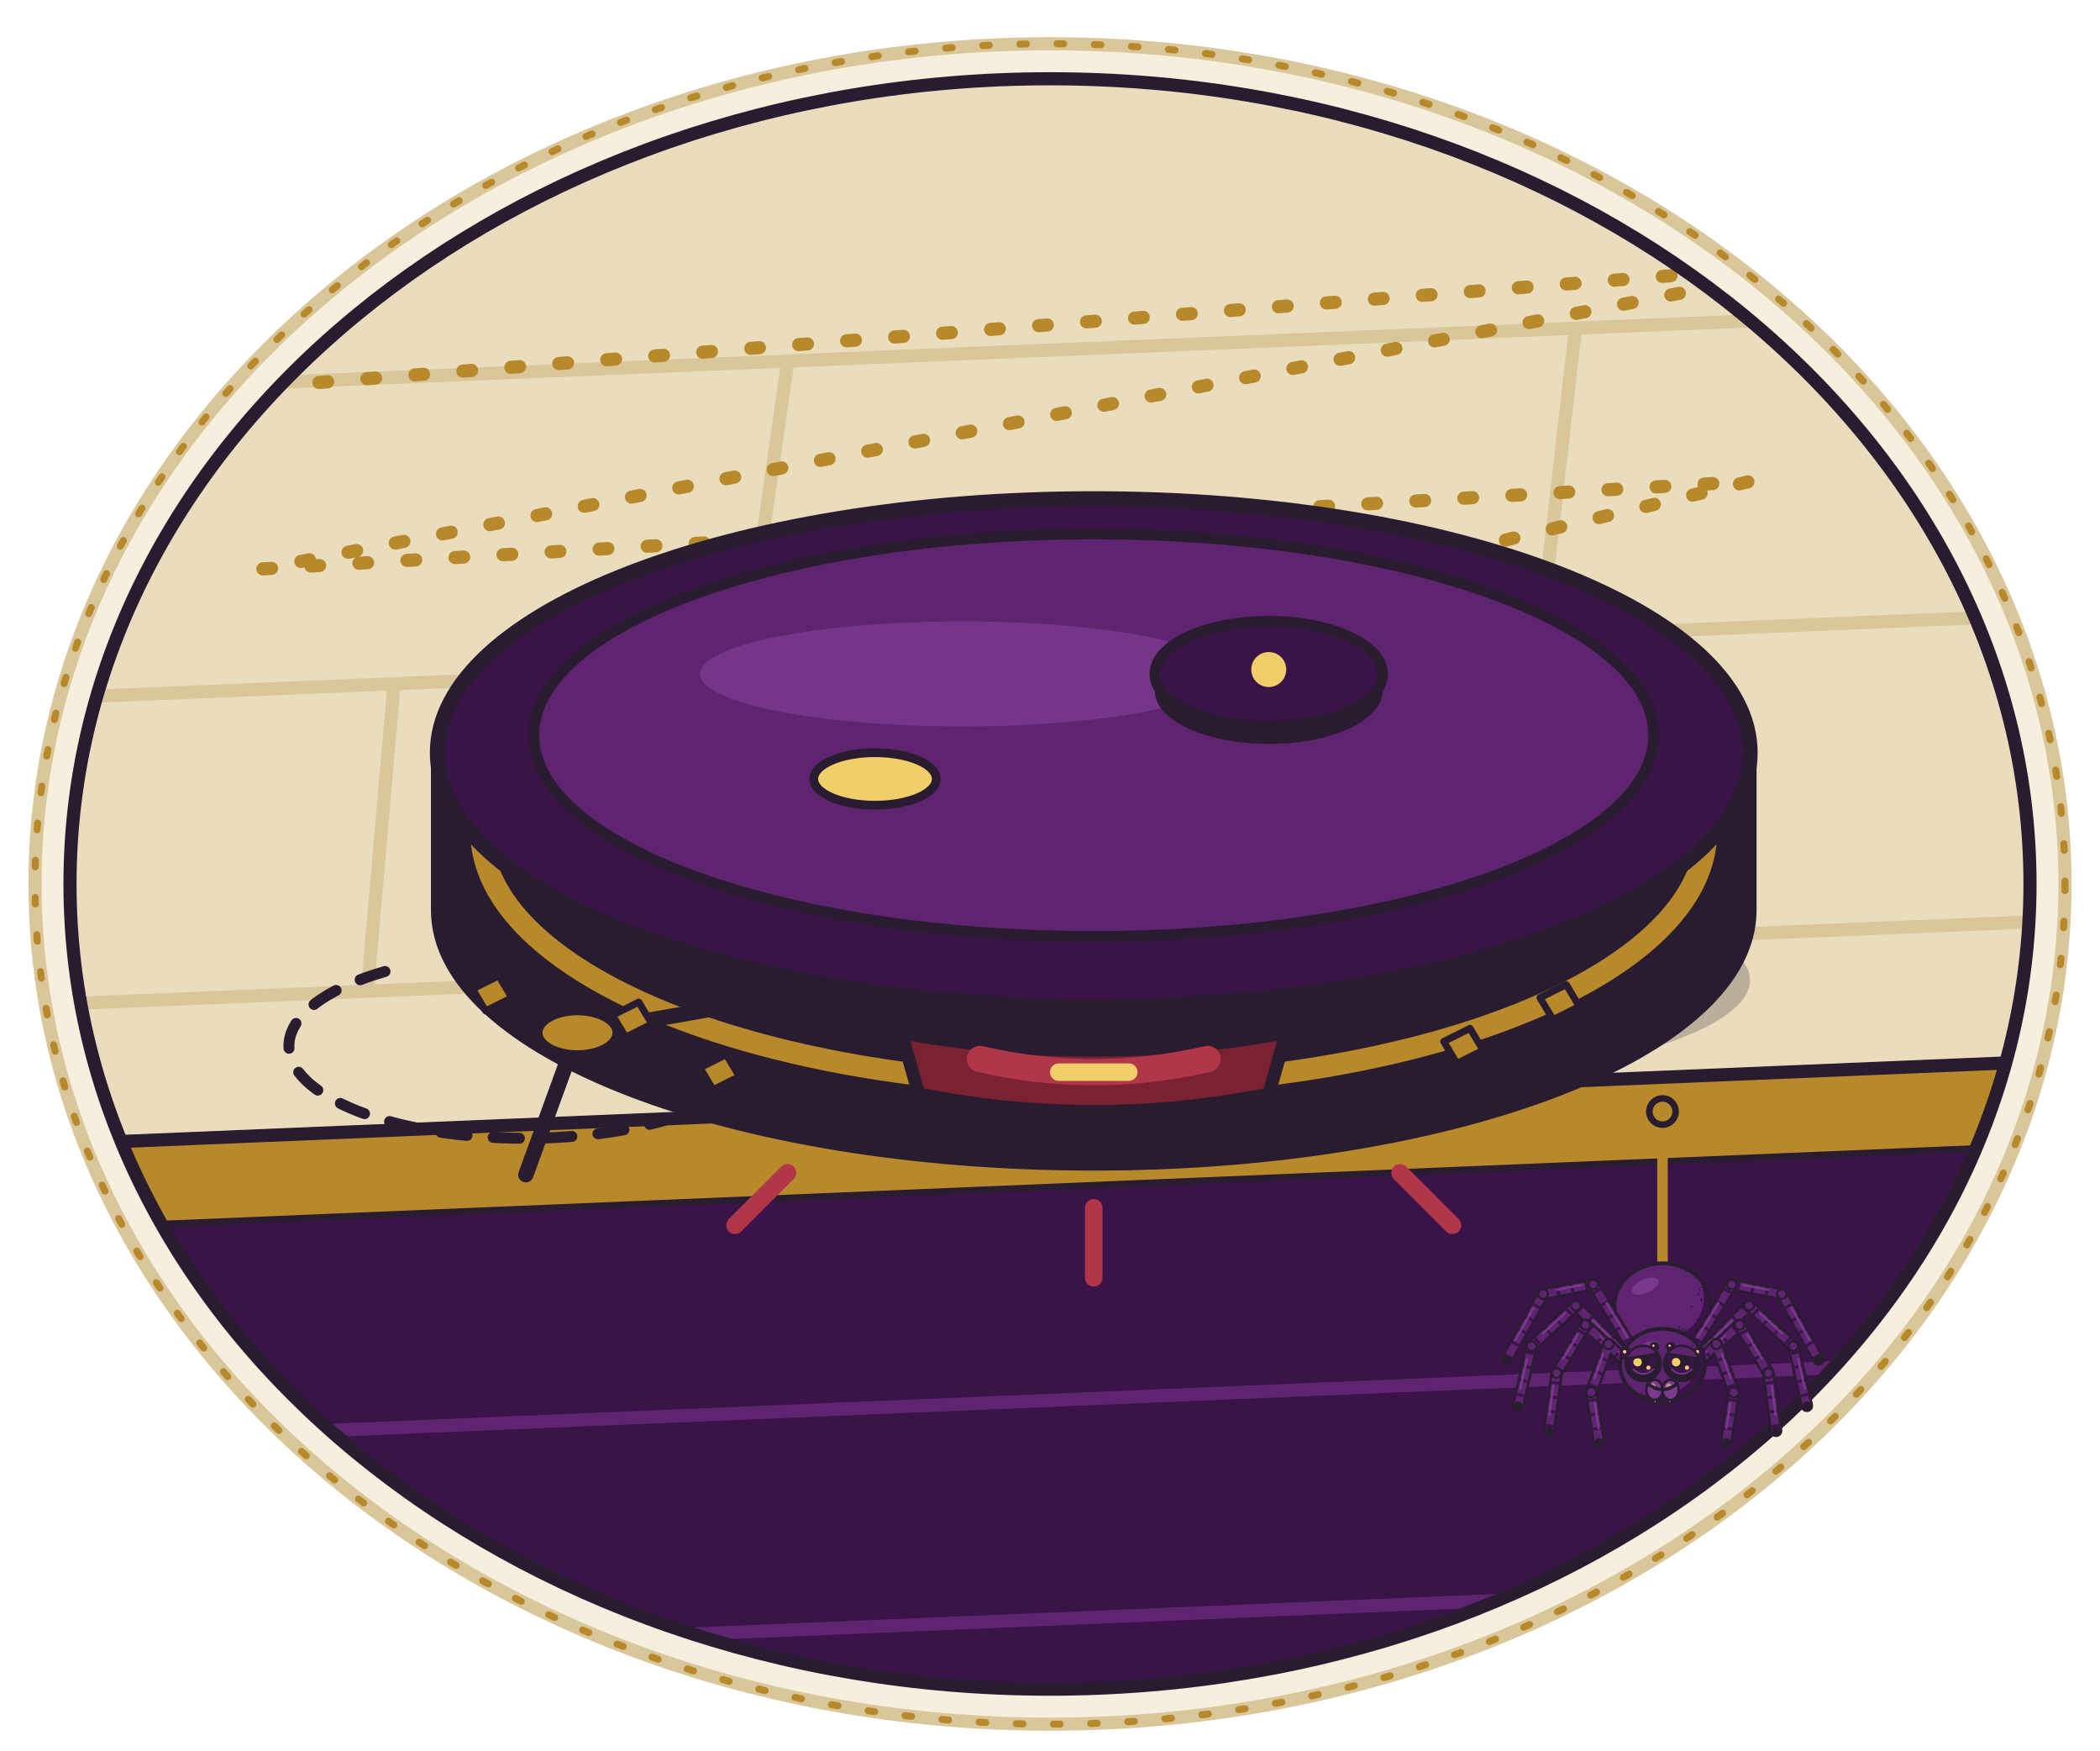
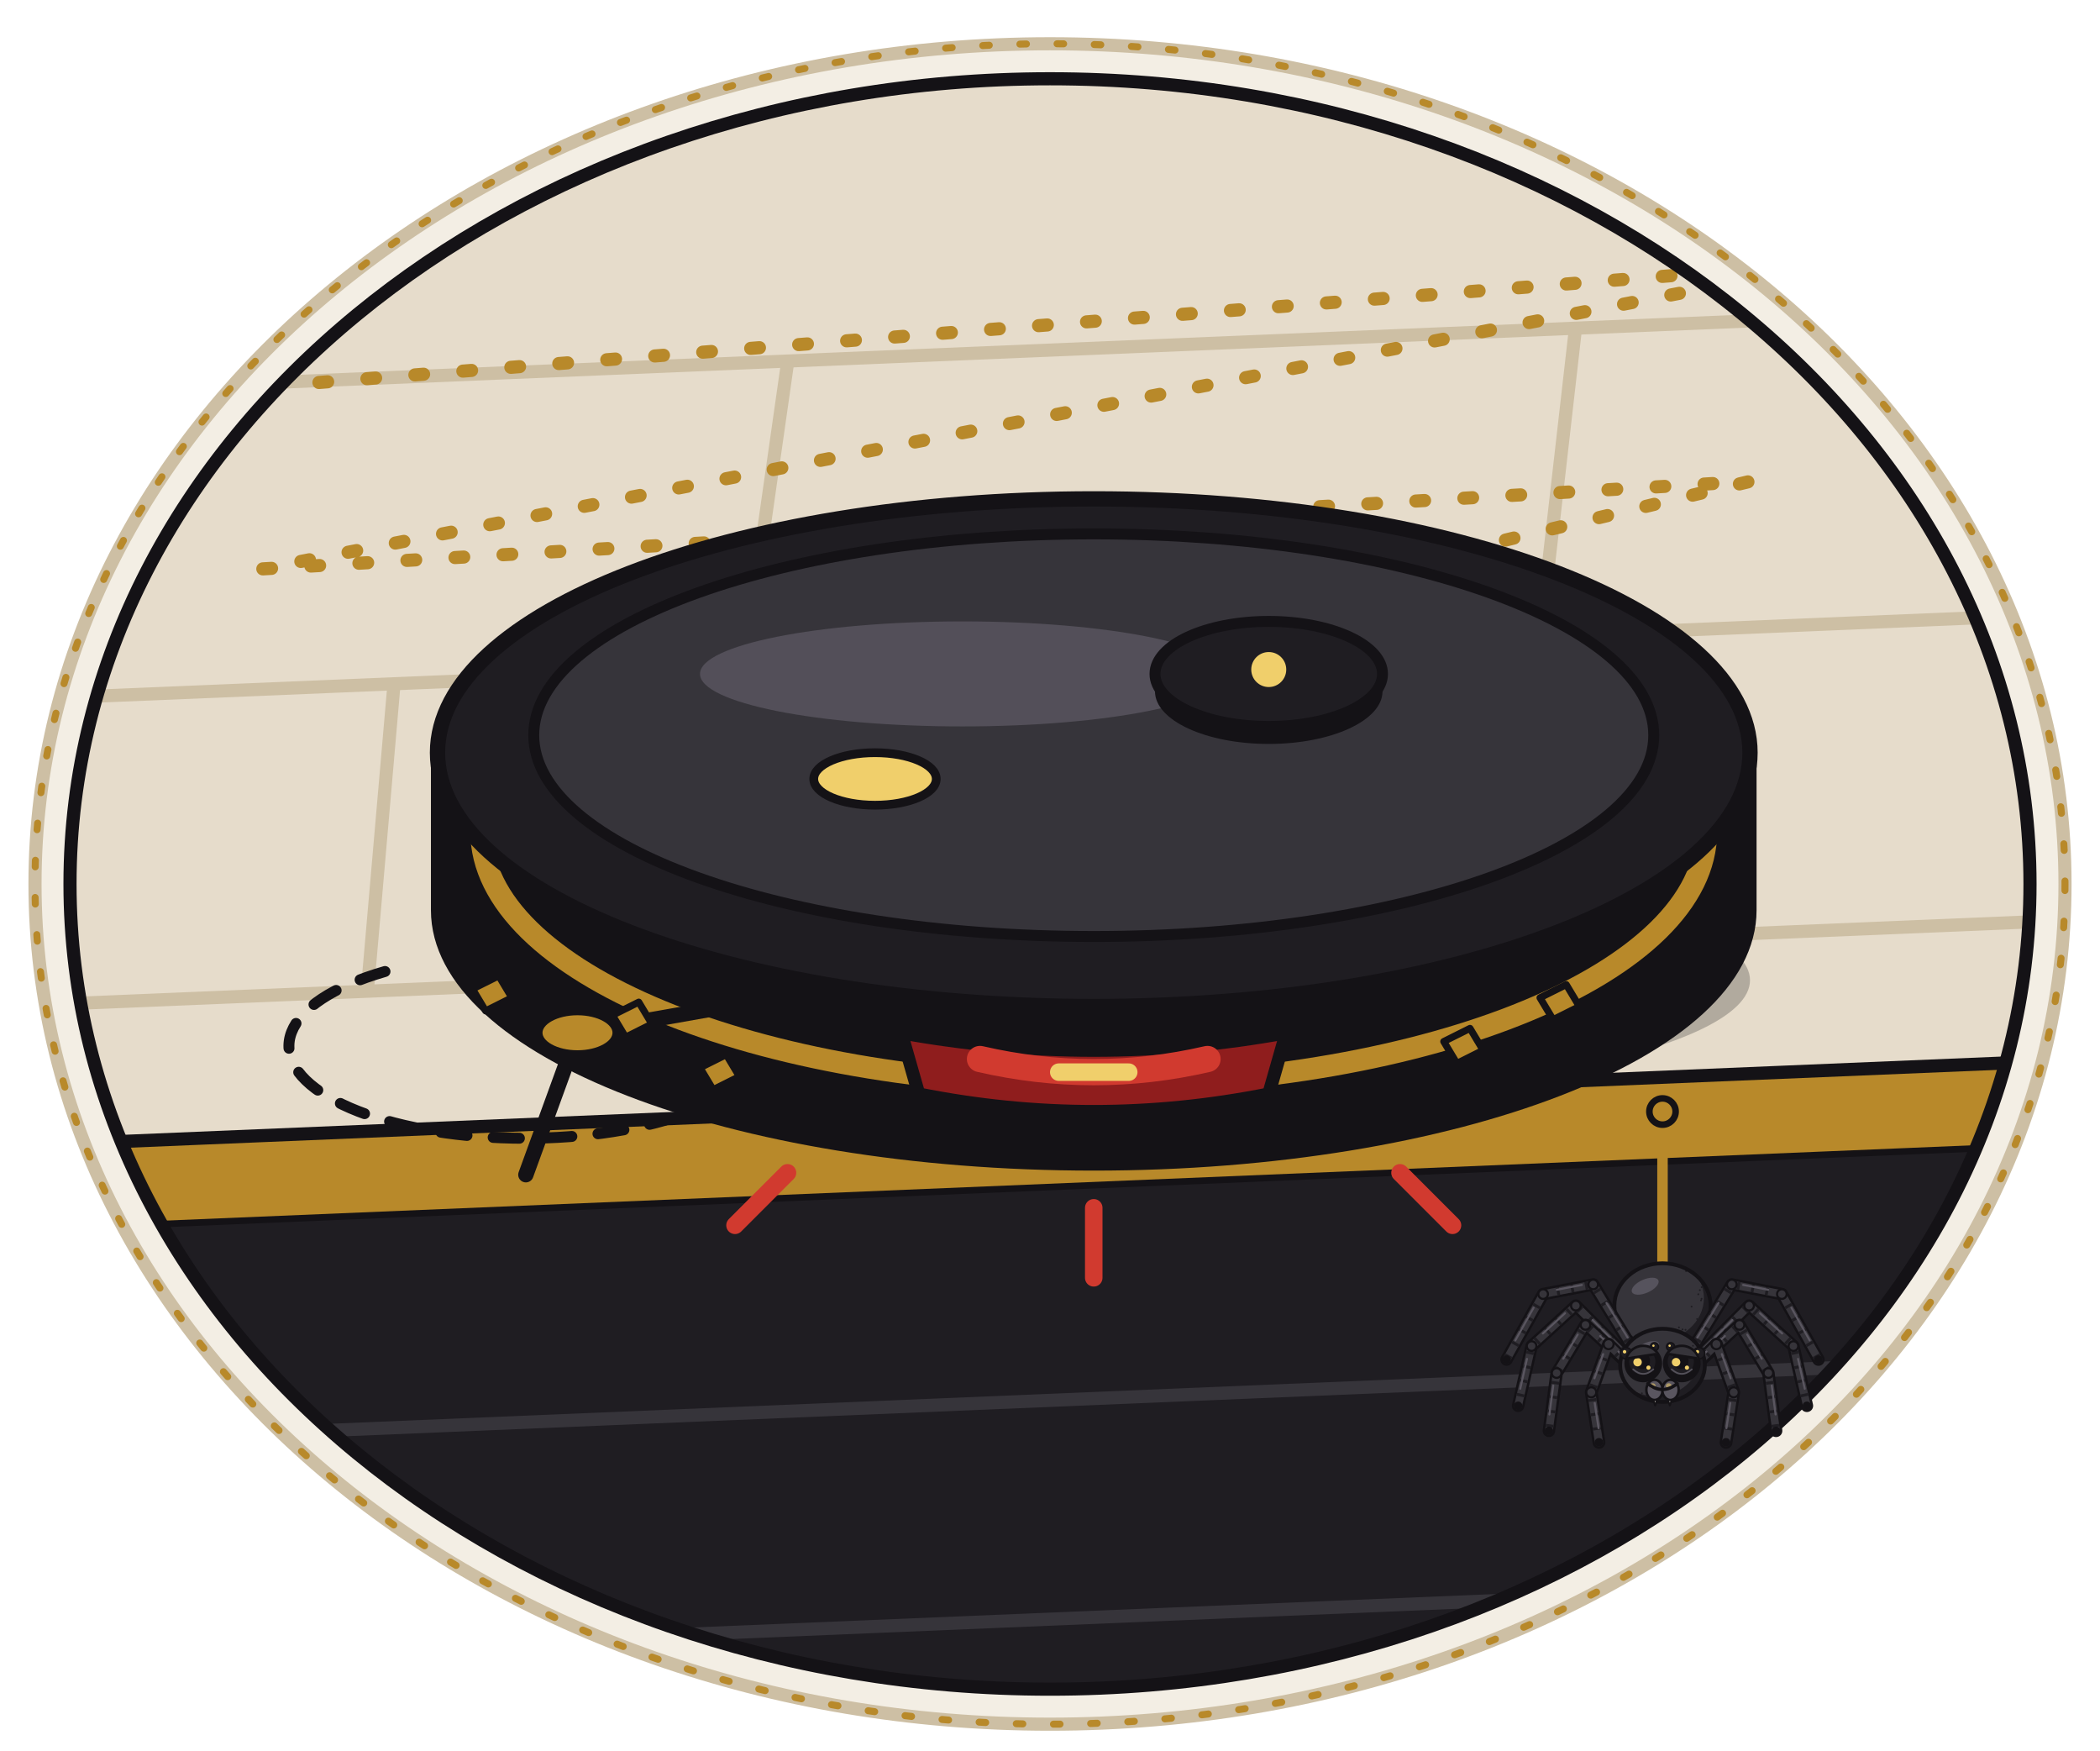
<svg xmlns="http://www.w3.org/2000/svg" viewBox="0 0 480 400" role="img" aria-labelledby="creature-vacuum-title">
  <clipPath id="cr-vac-ov0">
    <ellipse cx="240" cy="202" rx="224" ry="184" fill="#000" />
  </clipPath>
-   <ellipse cx="240" cy="202" rx="232" ry="192" fill="#f6efdd" stroke="#d9c69a" stroke-width="3" />
-   <ellipse cx="240" cy="202" rx="224" ry="184" fill="#eaddbe" stroke="#d9c69a" stroke-width="2.5" />
+   <ellipse cx="240" cy="202" rx="232" ry="192" fill="#f3eee4" stroke="#cdbfa4" stroke-width="3" />
+   <ellipse cx="240" cy="202" rx="224" ry="184" fill="#e6dccb" stroke="#cdbfa4" stroke-width="2.5" />
  <g clip-path="url(#cr-vac-ov0)">
-     <path d="M0 0 H480 V262 H0 Z" fill="#eaddbe" />
-     <path d="M0 90 L480 70" stroke="#d9c69a" stroke-width="3" stroke-linecap="round" />
-     <path d="M0 160 L480 140" stroke="#d9c69a" stroke-width="3" stroke-linecap="round" />
-     <path d="M0 230 L480 210" stroke="#d9c69a" stroke-width="3" stroke-linecap="round" />
-     <path d="M180 83 L170 153" stroke="#d9c69a" stroke-width="3" stroke-linecap="round" />
-     <path d="M360 76 L352 146" stroke="#d9c69a" stroke-width="3" stroke-linecap="round" />
-     <path d="M90 157 L84 226" stroke="#d9c69a" stroke-width="3" stroke-linecap="round" />
-     <path d="M290 148 L282 218" stroke="#d9c69a" stroke-width="3" stroke-linecap="round" />
+     <path d="M0 0 H480 V262 H0 Z" fill="#e6dccb" />
+     <path d="M0 90 L480 70" stroke="#cdbfa4" stroke-width="3" stroke-linecap="round" />
+     <path d="M0 160 L480 140" stroke="#cdbfa4" stroke-width="3" stroke-linecap="round" />
+     <path d="M0 230 L480 210" stroke="#cdbfa4" stroke-width="3" stroke-linecap="round" />
+     <path d="M180 83 L170 153" stroke="#cdbfa4" stroke-width="3" stroke-linecap="round" />
+     <path d="M360 76 L352 146" stroke="#cdbfa4" stroke-width="3" stroke-linecap="round" />
+     <path d="M90 157 L84 226" stroke="#cdbfa4" stroke-width="3" stroke-linecap="round" />
+     <path d="M290 148 L282 218" stroke="#cdbfa4" stroke-width="3" stroke-linecap="round" />
    <path d="M40 90 L420 60 L60 130 L400 110 L150 170" fill="none" stroke="#b8892a" stroke-width="3" stroke-linecap="round" stroke-linejoin="round" stroke-dasharray="2 9" />
-     <path d="M0 262 L480 242 L480 262 L0 282 Z" fill="#b8892a" stroke="#2a1c30" stroke-width="3" stroke-linecap="round" stroke-linejoin="round" />
-     <path d="M0 282 L480 262 L480 400 L0 400 Z" fill="#3a1348" />
-     <path d="M0 330 L480 310" stroke="#5f2470" stroke-width="3" stroke-linecap="round" />
-     <path d="M0 380 L480 360" stroke="#5f2470" stroke-width="3" stroke-linecap="round" />
+     <path d="M0 262 L480 242 L480 262 L0 282 Z" fill="#b8892a" stroke="#141216" stroke-width="3" stroke-linecap="round" stroke-linejoin="round" />
+     <path d="M0 282 L480 262 L480 400 L0 400 Z" fill="#1f1d22" />
+     <path d="M0 330 L480 310" stroke="#36343a" stroke-width="3" stroke-linecap="round" />
+     <path d="M0 380 L480 360" stroke="#36343a" stroke-width="3" stroke-linecap="round" />
  </g>
-   <ellipse cx="256" cy="224" rx="144" ry="29" fill="#2a1c30" opacity="0.25" />
-   <path d="M100 172 V208 A150 58 0 0 0 400 208 V172 Z" fill="#2a1c30" stroke="#2a1c30" stroke-width="3" stroke-linecap="round" stroke-linejoin="round" />
+   <ellipse cx="256" cy="224" rx="144" ry="29" fill="#141216" opacity="0.25" />
+   <path d="M100 172 V208 A150 58 0 0 0 400 208 V172 Z" fill="#141216" stroke="#141216" stroke-width="3" stroke-linecap="round" stroke-linejoin="round" />
  <path d="M110 190 A140 58 0 0 0 390 190" fill="none" stroke="#b8892a" stroke-width="5" stroke-linecap="round" stroke-linejoin="round" />
-   <ellipse cx="250" cy="172" rx="150" ry="58" fill="#3a1348" stroke="#2a1c30" stroke-width="3.5" />
-   <ellipse cx="250" cy="168" rx="128" ry="46" fill="#5f2470" stroke="#2a1c30" stroke-width="2.5" />
-   <ellipse cx="220" cy="154" rx="60" ry="12" fill="#7b3a8e" opacity="0.8" />
-   <ellipse cx="290" cy="158" rx="26" ry="12" fill="#2a1c30" />
-   <ellipse cx="290" cy="154" rx="26" ry="12" fill="#3a1348" stroke="#2a1c30" stroke-width="2.5" />
+   <ellipse cx="250" cy="172" rx="150" ry="58" fill="#1f1d22" stroke="#141216" stroke-width="3.5" />
+   <ellipse cx="250" cy="168" rx="128" ry="46" fill="#36343a" stroke="#141216" stroke-width="2.5" />
+   <ellipse cx="220" cy="154" rx="60" ry="12" fill="#5a5660" opacity="0.8" />
+   <ellipse cx="290" cy="158" rx="26" ry="12" fill="#141216" />
+   <ellipse cx="290" cy="154" rx="26" ry="12" fill="#1f1d22" stroke="#141216" stroke-width="2.5" />
  <circle cx="290" cy="153" r="4" fill="#f0cf6b" />
-   <ellipse cx="200" cy="178" rx="14" ry="6" fill="#f0cf6b" stroke="#2a1c30" stroke-width="2" />
-   <path d="M206 236 Q250 244 294 236 L290 250 Q250 258 210 250 Z" fill="#7a2231" stroke="#2a1c30" stroke-width="3" stroke-linecap="round" stroke-linejoin="round" />
-   <path d="M224 242 Q250 248 276 242" fill="none" stroke="#b2364a" stroke-width="6" stroke-linecap="round" stroke-linejoin="round" />
+   <ellipse cx="200" cy="178" rx="14" ry="6" fill="#f0cf6b" stroke="#141216" stroke-width="2" />
+   <path d="M206 236 Q250 244 294 236 L290 250 Q250 258 210 250 Z" fill="#8f1d1d" stroke="#141216" stroke-width="3" stroke-linecap="round" stroke-linejoin="round" />
+   <path d="M224 242 Q250 248 276 242" fill="none" stroke="#d13a2f" stroke-width="6" stroke-linecap="round" stroke-linejoin="round" />
  <path d="M242 245 h16" fill="none" stroke="#f0cf6b" stroke-width="4" stroke-linecap="round" stroke-linejoin="round" />
-   <path d="M180 268 l-12 12 M250 276 v16 M320 268 l12 12" fill="none" stroke="#b2364a" stroke-width="4" stroke-linecap="round" stroke-linejoin="round" />
-   <path d="M132 236 l34 -6" transform="rotate(0 132 236) scale(1 1)" stroke="#2a1c30" stroke-width="3.5" stroke-linecap="round" />
-   <path d="M132 236 l34 -6" transform="rotate(120 132 236) scale(1 1)" stroke="#2a1c30" stroke-width="3.5" stroke-linecap="round" />
-   <path d="M132 236 l34 -6" transform="rotate(240 132 236) scale(1 1)" stroke="#2a1c30" stroke-width="3.5" stroke-linecap="round" />
-   <ellipse cx="132" cy="236" rx="9" ry="5" fill="#b8892a" stroke="#2a1c30" stroke-width="2" />
-   <path d="M88 222 A46 18 0 0 0 152 256" fill="none" stroke="#2a1c30" stroke-width="2.5" stroke-linecap="round" stroke-linejoin="round" stroke-dasharray="6 6" />
-   <path d="M140 232 l6 -3 l3 5 l-6 3 Z" fill="#b8892a" stroke="#2a1c30" stroke-width="1.6" stroke-linecap="round" stroke-linejoin="round" />
-   <path d="M160 244 l6 -3 l3 5 l-6 3 Z" fill="#b8892a" stroke="#2a1c30" stroke-width="1.6" stroke-linecap="round" stroke-linejoin="round" />
-   <path d="M108 226 l6 -3 l3 5 l-6 3 Z" fill="#b8892a" stroke="#2a1c30" stroke-width="1.6" stroke-linecap="round" stroke-linejoin="round" />
-   <path d="M330 238 l6 -3 l3 5 l-6 3 Z" fill="#b8892a" stroke="#2a1c30" stroke-width="1.6" stroke-linecap="round" stroke-linejoin="round" />
-   <path d="M352 228 l6 -3 l3 5 l-6 3 Z" fill="#b8892a" stroke="#2a1c30" stroke-width="1.6" stroke-linecap="round" stroke-linejoin="round" />
-   <ellipse cx="240" cy="202" rx="224" ry="184" fill="none" stroke="#2a1c30" stroke-width="3" />
+   <path d="M180 268 l-12 12 M250 276 v16 M320 268 l12 12" fill="none" stroke="#d13a2f" stroke-width="4" stroke-linecap="round" stroke-linejoin="round" />
+   <path d="M132 236 l34 -6" transform="rotate(0 132 236) scale(1 1)" stroke="#141216" stroke-width="3.5" stroke-linecap="round" />
+   <path d="M132 236 l34 -6" transform="rotate(120 132 236) scale(1 1)" stroke="#141216" stroke-width="3.5" stroke-linecap="round" />
+   <path d="M132 236 l34 -6" transform="rotate(240 132 236) scale(1 1)" stroke="#141216" stroke-width="3.5" stroke-linecap="round" />
+   <ellipse cx="132" cy="236" rx="9" ry="5" fill="#b8892a" stroke="#141216" stroke-width="2" />
+   <path d="M88 222 A46 18 0 0 0 152 256" fill="none" stroke="#141216" stroke-width="2.5" stroke-linecap="round" stroke-linejoin="round" stroke-dasharray="6 6" />
+   <path d="M140 232 l6 -3 l3 5 l-6 3 Z" fill="#b8892a" stroke="#141216" stroke-width="1.6" stroke-linecap="round" stroke-linejoin="round" />
+   <path d="M160 244 l6 -3 l3 5 l-6 3 Z" fill="#b8892a" stroke="#141216" stroke-width="1.6" stroke-linecap="round" stroke-linejoin="round" />
+   <path d="M108 226 l6 -3 l3 5 l-6 3 Z" fill="#b8892a" stroke="#141216" stroke-width="1.6" stroke-linecap="round" stroke-linejoin="round" />
+   <path d="M330 238 l6 -3 l3 5 l-6 3 Z" fill="#b8892a" stroke="#141216" stroke-width="1.6" stroke-linecap="round" stroke-linejoin="round" />
+   <path d="M352 228 l6 -3 l3 5 l-6 3 Z" fill="#b8892a" stroke="#141216" stroke-width="1.6" stroke-linecap="round" stroke-linejoin="round" />
+   <ellipse cx="240" cy="202" rx="224" ry="184" fill="none" stroke="#141216" stroke-width="3" />
  <ellipse cx="240" cy="202" rx="232" ry="192" fill="none" stroke="#b8892a" stroke-width="1.6" stroke-dasharray="1.5 7" stroke-linecap="round" />
  <path d="M380 254 V290.7" fill="none" stroke="#b8892a" stroke-width="2.4" stroke-linecap="round" stroke-linejoin="round" />
-   <circle cx="380" cy="254" r="3" fill="#b8892a" stroke="#2a1c30" stroke-width="1.5" />
+   <circle cx="380" cy="254" r="3" fill="#b8892a" stroke="#141216" stroke-width="1.5" />
  <g transform="translate(380 312) rotate(0) scale(0.22 0.22)">
    <g transform="rotate(0 0 -62)">
      <clipPath id="cr-vac-c1">
        <ellipse cx="0" cy="-62" rx="50" ry="44" fill="#000" />
      </clipPath>
-       <ellipse cx="0" cy="-62" rx="50" ry="44" fill="#3a1348" />
+       <ellipse cx="0" cy="-62" rx="50" ry="44" fill="#1f1d22" />
      <g clip-path="url(#cr-vac-c1)">
-         <ellipse cx="-8" cy="-69.9" rx="51" ry="44.9" fill="#5f2470" />
-         <path d="M23.9 -36.9h0M36 -48.1h0M24.5 -97.9h0M5 -29.3h0M-25.9 -30.8h0M30.2 -61h0M40 -67.5h0M40.6 -69.2h0M37.2 -73.8h0M19.5 -35.4h0M-27.3 -31.3h0M-28.1 -30.4h0M-18.5 -33.8h0M17.1 -39.4h0M40.7 -81.2h0M20.8 -37.3h0M38.8 -78.1h0" stroke="#3a1348" stroke-width="1.9" stroke-linecap="round" />
-         <ellipse cx="-18" cy="-82.2" rx="15" ry="7" fill="#7b3a8e" transform="rotate(-24 -18 -82.2)" opacity="0.9" />
+         <ellipse cx="-8" cy="-69.9" rx="51" ry="44.9" fill="#36343a" />
+         <path d="M23.9 -36.9h0M36 -48.1h0M24.5 -97.9h0M5 -29.3h0M-25.9 -30.8h0M30.2 -61h0M40 -67.5h0M40.6 -69.2h0M37.2 -73.8h0M19.5 -35.4h0M-27.3 -31.3h0M-28.1 -30.4h0M-18.5 -33.8h0M17.1 -39.4h0M40.7 -81.2h0M20.8 -37.3h0M38.8 -78.1h0" stroke="#1f1d22" stroke-width="1.9" stroke-linecap="round" />
+         <ellipse cx="-18" cy="-82.2" rx="15" ry="7" fill="#5a5660" transform="rotate(-24 -18 -82.2)" opacity="0.9" />
      </g>
-       <ellipse cx="0" cy="-62" rx="50" ry="44" fill="none" stroke="#2a1c30" stroke-width="4" />
+       <ellipse cx="0" cy="-62" rx="50" ry="44" fill="none" stroke="#141216" stroke-width="4" />
    </g>
    <g>
-       <path d="M28 -12 L72 -84 L124 -74 L162 -6" fill="none" stroke="#2a1c30" stroke-width="13" stroke-linecap="round" stroke-linejoin="round" />
-       <path d="M28 -12 L72 -84 L124 -74 L162 -6" fill="none" stroke="#5f2470" stroke-width="8" stroke-linecap="round" stroke-linejoin="round" />
-       <path d="M28 -12 L72 -84 L124 -74 L162 -6" fill="none" stroke="#3a1348" stroke-width="8" stroke-dasharray="3 12" stroke-linejoin="round" />
-       <path d="M36.2 -28.8 L58.2 -64.8M83.8 -83.5 L109.8 -78.5M133.9 -59.9 L152.9 -25.9" stroke="#7b3a8e" stroke-width="2.1" stroke-linecap="round" fill="none" />
-       <circle cx="72" cy="-84" r="5" fill="#5f2470" stroke="#2a1c30" stroke-width="2.2" />
-       <circle cx="124" cy="-74" r="5" fill="#5f2470" stroke="#2a1c30" stroke-width="2.2" />
-       <circle cx="162" cy="-6" r="4.4" fill="#2a1c30" />
+       <path d="M28 -12 L72 -84 L124 -74 L162 -6" fill="none" stroke="#141216" stroke-width="13" stroke-linecap="round" stroke-linejoin="round" />
+       <path d="M28 -12 L72 -84 L124 -74 L162 -6" fill="none" stroke="#36343a" stroke-width="8" stroke-linecap="round" stroke-linejoin="round" />
+       <path d="M28 -12 L72 -84 L124 -74 L162 -6" fill="none" stroke="#1f1d22" stroke-width="8" stroke-dasharray="3 12" stroke-linejoin="round" />
+       <path d="M36.2 -28.8 L58.2 -64.8M83.8 -83.5 L109.8 -78.5M133.9 -59.9 L152.9 -25.9" stroke="#5a5660" stroke-width="2.1" stroke-linecap="round" fill="none" />
+       <circle cx="72" cy="-84" r="5" fill="#36343a" stroke="#141216" stroke-width="2.2" />
+       <circle cx="124" cy="-74" r="5" fill="#36343a" stroke="#141216" stroke-width="2.2" />
+       <circle cx="162" cy="-6" r="4.4" fill="#141216" />
    </g>
    <g>
-       <path d="M-28 -12 L-72 -84 L-124 -74 L-162 -6" fill="none" stroke="#2a1c30" stroke-width="13" stroke-linecap="round" stroke-linejoin="round" />
-       <path d="M-28 -12 L-72 -84 L-124 -74 L-162 -6" fill="none" stroke="#5f2470" stroke-width="8" stroke-linecap="round" stroke-linejoin="round" />
-       <path d="M-28 -12 L-72 -84 L-124 -74 L-162 -6" fill="none" stroke="#3a1348" stroke-width="8" stroke-dasharray="3 12" stroke-linejoin="round" />
-       <path d="M-36.2 -28.8 L-58.2 -64.8M-83.8 -83.5 L-109.8 -78.5M-133.9 -59.9 L-152.9 -25.9" stroke="#7b3a8e" stroke-width="2.1" stroke-linecap="round" fill="none" />
-       <circle cx="-72" cy="-84" r="5" fill="#5f2470" stroke="#2a1c30" stroke-width="2.2" />
-       <circle cx="-124" cy="-74" r="5" fill="#5f2470" stroke="#2a1c30" stroke-width="2.2" />
-       <circle cx="-162" cy="-6" r="4.4" fill="#2a1c30" />
+       <path d="M-28 -12 L-72 -84 L-124 -74 L-162 -6" fill="none" stroke="#141216" stroke-width="13" stroke-linecap="round" stroke-linejoin="round" />
+       <path d="M-28 -12 L-72 -84 L-124 -74 L-162 -6" fill="none" stroke="#36343a" stroke-width="8" stroke-linecap="round" stroke-linejoin="round" />
+       <path d="M-28 -12 L-72 -84 L-124 -74 L-162 -6" fill="none" stroke="#1f1d22" stroke-width="8" stroke-dasharray="3 12" stroke-linejoin="round" />
+       <path d="M-36.2 -28.8 L-58.2 -64.8M-83.8 -83.5 L-109.8 -78.5M-133.9 -59.9 L-152.9 -25.9" stroke="#5a5660" stroke-width="2.1" stroke-linecap="round" fill="none" />
+       <circle cx="-72" cy="-84" r="5" fill="#36343a" stroke="#141216" stroke-width="2.2" />
+       <circle cx="-124" cy="-74" r="5" fill="#36343a" stroke="#141216" stroke-width="2.2" />
+       <circle cx="-162" cy="-6" r="4.4" fill="#141216" />
    </g>
    <g>
-       <path d="M32 -4 L90 -62 L136 -20 L150 42" fill="none" stroke="#2a1c30" stroke-width="13" stroke-linecap="round" stroke-linejoin="round" />
-       <path d="M32 -4 L90 -62 L136 -20 L150 42" fill="none" stroke="#5f2470" stroke-width="8" stroke-linecap="round" stroke-linejoin="round" />
-       <path d="M32 -4 L90 -62 L136 -20 L150 42" fill="none" stroke="#3a1348" stroke-width="8" stroke-dasharray="3 12" stroke-linejoin="round" />
-       <path d="M43.5 -18 L72.5 -47M101.3 -54.1 L124.3 -33.1M140.8 -6.7 L147.8 24.3" stroke="#7b3a8e" stroke-width="2.1" stroke-linecap="round" fill="none" />
-       <circle cx="90" cy="-62" r="5" fill="#5f2470" stroke="#2a1c30" stroke-width="2.2" />
-       <circle cx="136" cy="-20" r="5" fill="#5f2470" stroke="#2a1c30" stroke-width="2.2" />
-       <circle cx="150" cy="42" r="4.4" fill="#2a1c30" />
+       <path d="M32 -4 L90 -62 L136 -20 L150 42" fill="none" stroke="#141216" stroke-width="13" stroke-linecap="round" stroke-linejoin="round" />
+       <path d="M32 -4 L90 -62 L136 -20 L150 42" fill="none" stroke="#36343a" stroke-width="8" stroke-linecap="round" stroke-linejoin="round" />
+       <path d="M32 -4 L90 -62 L136 -20 L150 42" fill="none" stroke="#1f1d22" stroke-width="8" stroke-dasharray="3 12" stroke-linejoin="round" />
+       <path d="M43.5 -18 L72.5 -47M101.3 -54.1 L124.3 -33.1M140.8 -6.7 L147.8 24.3" stroke="#5a5660" stroke-width="2.1" stroke-linecap="round" fill="none" />
+       <circle cx="90" cy="-62" r="5" fill="#36343a" stroke="#141216" stroke-width="2.2" />
+       <circle cx="136" cy="-20" r="5" fill="#36343a" stroke="#141216" stroke-width="2.2" />
+       <circle cx="150" cy="42" r="4.4" fill="#141216" />
    </g>
    <g>
-       <path d="M-32 -4 L-90 -62 L-136 -20 L-150 42" fill="none" stroke="#2a1c30" stroke-width="13" stroke-linecap="round" stroke-linejoin="round" />
-       <path d="M-32 -4 L-90 -62 L-136 -20 L-150 42" fill="none" stroke="#5f2470" stroke-width="8" stroke-linecap="round" stroke-linejoin="round" />
-       <path d="M-32 -4 L-90 -62 L-136 -20 L-150 42" fill="none" stroke="#3a1348" stroke-width="8" stroke-dasharray="3 12" stroke-linejoin="round" />
-       <path d="M-43.5 -18 L-72.5 -47M-101.3 -54.1 L-124.3 -33.1M-140.8 -6.7 L-147.8 24.3" stroke="#7b3a8e" stroke-width="2.1" stroke-linecap="round" fill="none" />
-       <circle cx="-90" cy="-62" r="5" fill="#5f2470" stroke="#2a1c30" stroke-width="2.2" />
-       <circle cx="-136" cy="-20" r="5" fill="#5f2470" stroke="#2a1c30" stroke-width="2.2" />
-       <circle cx="-150" cy="42" r="4.4" fill="#2a1c30" />
+       <path d="M-32 -4 L-90 -62 L-136 -20 L-150 42" fill="none" stroke="#141216" stroke-width="13" stroke-linecap="round" stroke-linejoin="round" />
+       <path d="M-32 -4 L-90 -62 L-136 -20 L-150 42" fill="none" stroke="#36343a" stroke-width="8" stroke-linecap="round" stroke-linejoin="round" />
+       <path d="M-32 -4 L-90 -62 L-136 -20 L-150 42" fill="none" stroke="#1f1d22" stroke-width="8" stroke-dasharray="3 12" stroke-linejoin="round" />
+       <path d="M-43.5 -18 L-72.5 -47M-101.3 -54.1 L-124.3 -33.1M-140.8 -6.7 L-147.8 24.3" stroke="#5a5660" stroke-width="2.1" stroke-linecap="round" fill="none" />
+       <circle cx="-90" cy="-62" r="5" fill="#36343a" stroke="#141216" stroke-width="2.2" />
+       <circle cx="-136" cy="-20" r="5" fill="#36343a" stroke="#141216" stroke-width="2.2" />
+       <circle cx="-150" cy="42" r="4.4" fill="#141216" />
    </g>
    <g>
-       <path d="M30 4 L80 -42 L110 8 L118 68" fill="none" stroke="#2a1c30" stroke-width="13" stroke-linecap="round" stroke-linejoin="round" />
-       <path d="M30 4 L80 -42 L110 8 L118 68" fill="none" stroke="#5f2470" stroke-width="8" stroke-linecap="round" stroke-linejoin="round" />
-       <path d="M30 4 L80 -42 L110 8 L118 68" fill="none" stroke="#3a1348" stroke-width="8" stroke-dasharray="3 12" stroke-linejoin="round" />
-       <path d="M39.8 -7.4 L64.8 -30.4M88.1 -31.9 L103.1 -6.9M113.5 21 L117.5 51" stroke="#7b3a8e" stroke-width="2.1" stroke-linecap="round" fill="none" />
-       <circle cx="80" cy="-42" r="5" fill="#5f2470" stroke="#2a1c30" stroke-width="2.2" />
-       <circle cx="110" cy="8" r="5" fill="#5f2470" stroke="#2a1c30" stroke-width="2.2" />
-       <circle cx="118" cy="68" r="4.4" fill="#2a1c30" />
+       <path d="M30 4 L80 -42 L110 8 L118 68" fill="none" stroke="#141216" stroke-width="13" stroke-linecap="round" stroke-linejoin="round" />
+       <path d="M30 4 L80 -42 L110 8 L118 68" fill="none" stroke="#36343a" stroke-width="8" stroke-linecap="round" stroke-linejoin="round" />
+       <path d="M30 4 L80 -42 L110 8 L118 68" fill="none" stroke="#1f1d22" stroke-width="8" stroke-dasharray="3 12" stroke-linejoin="round" />
+       <path d="M39.8 -7.4 L64.8 -30.4M88.1 -31.9 L103.1 -6.9M113.5 21 L117.5 51" stroke="#5a5660" stroke-width="2.1" stroke-linecap="round" fill="none" />
+       <circle cx="80" cy="-42" r="5" fill="#36343a" stroke="#141216" stroke-width="2.2" />
+       <circle cx="110" cy="8" r="5" fill="#36343a" stroke="#141216" stroke-width="2.2" />
+       <circle cx="118" cy="68" r="4.4" fill="#141216" />
    </g>
    <g>
-       <path d="M-30 4 L-80 -42 L-110 8 L-118 68" fill="none" stroke="#2a1c30" stroke-width="13" stroke-linecap="round" stroke-linejoin="round" />
-       <path d="M-30 4 L-80 -42 L-110 8 L-118 68" fill="none" stroke="#5f2470" stroke-width="8" stroke-linecap="round" stroke-linejoin="round" />
-       <path d="M-30 4 L-80 -42 L-110 8 L-118 68" fill="none" stroke="#3a1348" stroke-width="8" stroke-dasharray="3 12" stroke-linejoin="round" />
-       <path d="M-39.8 -7.4 L-64.8 -30.4M-88.1 -31.9 L-103.1 -6.9M-113.5 21 L-117.5 51" stroke="#7b3a8e" stroke-width="2.1" stroke-linecap="round" fill="none" />
-       <circle cx="-80" cy="-42" r="5" fill="#5f2470" stroke="#2a1c30" stroke-width="2.2" />
-       <circle cx="-110" cy="8" r="5" fill="#5f2470" stroke="#2a1c30" stroke-width="2.2" />
-       <circle cx="-118" cy="68" r="4.4" fill="#2a1c30" />
+       <path d="M-30 4 L-80 -42 L-110 8 L-118 68" fill="none" stroke="#141216" stroke-width="13" stroke-linecap="round" stroke-linejoin="round" />
+       <path d="M-30 4 L-80 -42 L-110 8 L-118 68" fill="none" stroke="#36343a" stroke-width="8" stroke-linecap="round" stroke-linejoin="round" />
+       <path d="M-30 4 L-80 -42 L-110 8 L-118 68" fill="none" stroke="#1f1d22" stroke-width="8" stroke-dasharray="3 12" stroke-linejoin="round" />
+       <path d="M-39.8 -7.4 L-64.8 -30.4M-88.1 -31.9 L-103.1 -6.9M-113.5 21 L-117.5 51" stroke="#5a5660" stroke-width="2.1" stroke-linecap="round" fill="none" />
+       <circle cx="-80" cy="-42" r="5" fill="#36343a" stroke="#141216" stroke-width="2.2" />
+       <circle cx="-110" cy="8" r="5" fill="#36343a" stroke="#141216" stroke-width="2.2" />
+       <circle cx="-118" cy="68" r="4.4" fill="#141216" />
    </g>
    <g>
-       <path d="M24 10 L56 -22 L74 28 L66 80" fill="none" stroke="#2a1c30" stroke-width="13.4" stroke-linecap="round" stroke-linejoin="round" />
-       <path d="M24 10 L56 -22 L74 28 L66 80" fill="none" stroke="#5f2470" stroke-width="8.4" stroke-linecap="round" stroke-linejoin="round" />
-       <path d="M24 10 L56 -22 L74 28 L66 80" fill="none" stroke="#3a1348" stroke-width="8.4" stroke-dasharray="3 12" stroke-linejoin="round" />
-       <path d="M29.7 1.7 L45.7 -14.3M61.7 -11.6 L70.7 13.4M70.4 39.2 L66.4 65.2" stroke="#7b3a8e" stroke-width="2.2" stroke-linecap="round" fill="none" />
-       <circle cx="56" cy="-22" r="5.2" fill="#5f2470" stroke="#2a1c30" stroke-width="2.2" />
-       <circle cx="74" cy="28" r="5.2" fill="#5f2470" stroke="#2a1c30" stroke-width="2.2" />
-       <circle cx="66" cy="80" r="4.5" fill="#2a1c30" />
+       <path d="M24 10 L56 -22 L74 28 L66 80" fill="none" stroke="#141216" stroke-width="13.4" stroke-linecap="round" stroke-linejoin="round" />
+       <path d="M24 10 L56 -22 L74 28 L66 80" fill="none" stroke="#36343a" stroke-width="8.4" stroke-linecap="round" stroke-linejoin="round" />
+       <path d="M24 10 L56 -22 L74 28 L66 80" fill="none" stroke="#1f1d22" stroke-width="8.4" stroke-dasharray="3 12" stroke-linejoin="round" />
+       <path d="M29.7 1.7 L45.7 -14.3M61.7 -11.6 L70.7 13.4M70.4 39.2 L66.4 65.2" stroke="#5a5660" stroke-width="2.2" stroke-linecap="round" fill="none" />
+       <circle cx="56" cy="-22" r="5.2" fill="#36343a" stroke="#141216" stroke-width="2.2" />
+       <circle cx="74" cy="28" r="5.2" fill="#36343a" stroke="#141216" stroke-width="2.2" />
+       <circle cx="66" cy="80" r="4.5" fill="#141216" />
    </g>
    <g>
-       <path d="M-24 10 L-56 -22 L-74 28 L-66 80" fill="none" stroke="#2a1c30" stroke-width="13.4" stroke-linecap="round" stroke-linejoin="round" />
-       <path d="M-24 10 L-56 -22 L-74 28 L-66 80" fill="none" stroke="#5f2470" stroke-width="8.4" stroke-linecap="round" stroke-linejoin="round" />
-       <path d="M-24 10 L-56 -22 L-74 28 L-66 80" fill="none" stroke="#3a1348" stroke-width="8.4" stroke-dasharray="3 12" stroke-linejoin="round" />
-       <path d="M-29.7 1.7 L-45.7 -14.3M-61.7 -11.6 L-70.7 13.4M-70.4 39.2 L-66.4 65.2" stroke="#7b3a8e" stroke-width="2.2" stroke-linecap="round" fill="none" />
-       <circle cx="-56" cy="-22" r="5.2" fill="#5f2470" stroke="#2a1c30" stroke-width="2.2" />
-       <circle cx="-74" cy="28" r="5.2" fill="#5f2470" stroke="#2a1c30" stroke-width="2.2" />
-       <circle cx="-66" cy="80" r="4.5" fill="#2a1c30" />
+       <path d="M-24 10 L-56 -22 L-74 28 L-66 80" fill="none" stroke="#141216" stroke-width="13.4" stroke-linecap="round" stroke-linejoin="round" />
+       <path d="M-24 10 L-56 -22 L-74 28 L-66 80" fill="none" stroke="#36343a" stroke-width="8.4" stroke-linecap="round" stroke-linejoin="round" />
+       <path d="M-24 10 L-56 -22 L-74 28 L-66 80" fill="none" stroke="#1f1d22" stroke-width="8.4" stroke-dasharray="3 12" stroke-linejoin="round" />
+       <path d="M-29.7 1.7 L-45.7 -14.3M-61.7 -11.6 L-70.7 13.4M-70.4 39.2 L-66.4 65.2" stroke="#5a5660" stroke-width="2.2" stroke-linecap="round" fill="none" />
+       <circle cx="-56" cy="-22" r="5.2" fill="#36343a" stroke="#141216" stroke-width="2.2" />
+       <circle cx="-74" cy="28" r="5.2" fill="#36343a" stroke="#141216" stroke-width="2.2" />
+       <circle cx="-66" cy="80" r="4.5" fill="#141216" />
    </g>
    <g transform="rotate(0 0 0)">
      <clipPath id="cr-vac-c2">
        <ellipse cx="0" cy="0" rx="44" ry="38" fill="#000" />
      </clipPath>
-       <ellipse cx="0" cy="0" rx="44" ry="38" fill="#3a1348" />
+       <ellipse cx="0" cy="0" rx="44" ry="38" fill="#1f1d22" />
      <g clip-path="url(#cr-vac-c2)">
-         <ellipse cx="-7" cy="-6.8" rx="44.9" ry="38.8" fill="#5f2470" />
-         <path d="M32 7.8h0M2.7 25.7h0M-21.4 29h0M-6.7 29.6h0M28.8 14.4h0M35.4 -15.9h0M8.3 23.8h0M32.3 3.1h0M32.7 9.9h0M31.8 7.7h0M31.7 -24.5h0M31.7 -20.3h0" stroke="#3a1348" stroke-width="1.8" stroke-linecap="round" />
-         <ellipse cx="-15.8" cy="-17.5" rx="13.2" ry="6.1" fill="#7b3a8e" transform="rotate(-24 -15.8 -17.5)" opacity="0.9" />
+         <ellipse cx="-7" cy="-6.8" rx="44.9" ry="38.8" fill="#36343a" />
+         <path d="M32 7.8h0M2.7 25.7h0M-21.4 29h0M-6.7 29.6h0M28.8 14.4h0M35.4 -15.9h0M8.3 23.8h0M32.3 3.1h0M32.7 9.9h0M31.8 7.7h0M31.7 -24.5h0M31.7 -20.3h0" stroke="#1f1d22" stroke-width="1.8" stroke-linecap="round" />
+         <ellipse cx="-15.8" cy="-17.5" rx="13.2" ry="6.1" fill="#5a5660" transform="rotate(-24 -15.8 -17.5)" opacity="0.9" />
      </g>
-       <ellipse cx="0" cy="0" rx="44" ry="38" fill="none" stroke="#2a1c30" stroke-width="4" />
+       <ellipse cx="0" cy="0" rx="44" ry="38" fill="none" stroke="#141216" stroke-width="4" />
    </g>
-     <path d="M-10.6 33.2 l3 8.5 l2.6 -7.6 Z" fill="#f6efdd" stroke="#2a1c30" stroke-width="2" stroke-linecap="round" stroke-linejoin="round" />
-     <path d="M10.6 33.2 l-3 8.5 l-2.5 -7.6 Z" fill="#f6efdd" stroke="#2a1c30" stroke-width="2" stroke-linecap="round" stroke-linejoin="round" />
-     <ellipse cx="-8.3" cy="25.5" rx="8.5" ry="10.5" fill="#7b3a8e" stroke="#2a1c30" stroke-width="2.6" />
-     <ellipse cx="8.3" cy="25.5" rx="8.5" ry="10.5" fill="#7b3a8e" stroke="#2a1c30" stroke-width="2.6" />
+     <path d="M-10.6 33.2 l3 8.5 l2.6 -7.6 Z" fill="#f3eee4" stroke="#141216" stroke-width="2" stroke-linecap="round" stroke-linejoin="round" />
+     <path d="M10.6 33.2 l-3 8.5 l-2.5 -7.6 Z" fill="#f3eee4" stroke="#141216" stroke-width="2" stroke-linecap="round" stroke-linejoin="round" />
+     <ellipse cx="-8.3" cy="25.5" rx="8.5" ry="10.5" fill="#5a5660" stroke="#141216" stroke-width="2.6" />
+     <ellipse cx="8.3" cy="25.5" rx="8.5" ry="10.5" fill="#5a5660" stroke="#141216" stroke-width="2.6" />
    <ellipse cx="-10.2" cy="21.3" rx="3" ry="2.7" fill="#f0cf6b" opacity="0.55" />
    <ellipse cx="6.5" cy="21.3" rx="3" ry="2.7" fill="#f0cf6b" opacity="0.55" />
-     <circle cx="-8.4" cy="-19.3" r="5" fill="#2a1c30" />
-     <circle cx="-8.4" cy="-19.3" r="3.4" fill="#3a1348" />
+     <circle cx="-8.4" cy="-19.3" r="5" fill="#141216" />
+     <circle cx="-8.4" cy="-19.3" r="3.4" fill="#1f1d22" />
    <circle cx="-9.4" cy="-20.4" r="1.2" fill="#f0cf6b" />
-     <circle cx="8.4" cy="-19.3" r="5" fill="#2a1c30" />
-     <circle cx="8.4" cy="-19.3" r="3.4" fill="#3a1348" />
+     <circle cx="8.4" cy="-19.3" r="5" fill="#141216" />
+     <circle cx="8.4" cy="-19.3" r="3.4" fill="#1f1d22" />
    <circle cx="7.4" cy="-20.4" r="1.2" fill="#f0cf6b" />
-     <circle cx="-37.8" cy="-12.5" r="6.7" fill="#2a1c30" />
-     <circle cx="-37.8" cy="-12.5" r="5.1" fill="#3a1348" />
+     <circle cx="-37.8" cy="-12.5" r="6.7" fill="#141216" />
+     <circle cx="-37.8" cy="-12.5" r="5.1" fill="#1f1d22" />
    <circle cx="-39.4" cy="-14.1" r="1.8" fill="#f0cf6b" />
-     <circle cx="37.9" cy="-12.5" r="6.7" fill="#2a1c30" />
-     <circle cx="37.9" cy="-12.5" r="5.1" fill="#3a1348" />
+     <circle cx="37.9" cy="-12.5" r="6.7" fill="#141216" />
+     <circle cx="37.9" cy="-12.5" r="5.1" fill="#1f1d22" />
    <circle cx="36.3" cy="-14.1" r="1.8" fill="#f0cf6b" />
-     <circle cx="-20" cy="-2" r="19.6" fill="#2a1c30" />
+     <circle cx="-20" cy="-2" r="19.6" fill="#141216" />
    <clipPath id="cr-vac-e3">
      <circle cx="-20" cy="-2" r="17" fill="#000" />
    </clipPath>
    <g clip-path="url(#cr-vac-e3)">
-       <circle cx="-20" cy="-2" r="17" fill="#2a1c30" />
-       <circle cx="-21" cy="-3.9" r="13.6" fill="#3a1348" />
-       <circle cx="-21.4" cy="-4.7" r="8.5" fill="#2a1c30" />
-       <path d="M-30.5 4.1 Q-20 13.6 -9.5 4.1" fill="none" stroke="#7b3a8e" stroke-width="1.7" stroke-linecap="round" stroke-linejoin="round" opacity="0.9" />
+       <circle cx="-20" cy="-2" r="17" fill="#141216" />
+       <circle cx="-21" cy="-3.9" r="13.6" fill="#1f1d22" />
+       <circle cx="-21.4" cy="-4.7" r="8.5" fill="#141216" />
+       <path d="M-30.5 4.1 Q-20 13.6 -9.5 4.1" fill="none" stroke="#5a5660" stroke-width="1.7" stroke-linecap="round" stroke-linejoin="round" opacity="0.9" />
      <circle cx="-25.9" cy="-3.3" r="4.4" fill="#f0cf6b" />
      <circle cx="-14.6" cy="2.4" r="2.2" fill="#f0cf6b" />
-       <path d="M-1.3 -22.4 L-1.3 -12.5 L-38.7 -6.8 L-38.7 -22.4 Z" fill="#5f2470" />
-       <path d="M-1.3 -12.5 L-38.7 -6.8" fill="none" stroke="#2a1c30" stroke-width="2.72" stroke-linecap="round" stroke-linejoin="round" />
+       <path d="M-1.3 -22.4 L-1.3 -12.5 L-38.7 -6.8 L-38.7 -22.4 Z" fill="#36343a" />
+       <path d="M-1.3 -12.5 L-38.7 -6.8" fill="none" stroke="#141216" stroke-width="2.72" stroke-linecap="round" stroke-linejoin="round" />
    </g>
-     <circle cx="20" cy="-2" r="19.6" fill="#2a1c30" />
+     <circle cx="20" cy="-2" r="19.6" fill="#141216" />
    <clipPath id="cr-vac-e4">
      <circle cx="20" cy="-2" r="17" fill="#000" />
    </clipPath>
    <g clip-path="url(#cr-vac-e4)">
-       <circle cx="20" cy="-2" r="17" fill="#2a1c30" />
-       <circle cx="19" cy="-3.9" r="13.6" fill="#3a1348" />
-       <circle cx="18.6" cy="-4.7" r="8.5" fill="#2a1c30" />
-       <path d="M9.5 4.1 Q20 13.6 30.5 4.1" fill="none" stroke="#7b3a8e" stroke-width="1.7" stroke-linecap="round" stroke-linejoin="round" opacity="0.9" />
+       <circle cx="20" cy="-2" r="17" fill="#141216" />
+       <circle cx="19" cy="-3.9" r="13.6" fill="#1f1d22" />
+       <circle cx="18.6" cy="-4.7" r="8.5" fill="#141216" />
+       <path d="M9.5 4.1 Q20 13.6 30.5 4.1" fill="none" stroke="#5a5660" stroke-width="1.7" stroke-linecap="round" stroke-linejoin="round" opacity="0.9" />
      <circle cx="14.1" cy="-3.3" r="4.4" fill="#f0cf6b" />
      <circle cx="25.4" cy="2.4" r="2.2" fill="#f0cf6b" />
-       <path d="M1.3 -22.4 L1.3 -12.5 L38.7 -6.8 L38.7 -22.4 Z" fill="#5f2470" />
-       <path d="M1.3 -12.5 L38.7 -6.8" fill="none" stroke="#2a1c30" stroke-width="2.72" stroke-linecap="round" stroke-linejoin="round" />
+       <path d="M1.3 -22.4 L1.3 -12.5 L38.7 -6.8 L38.7 -22.4 Z" fill="#36343a" />
+       <path d="M1.3 -12.5 L38.7 -6.8" fill="none" stroke="#141216" stroke-width="2.72" stroke-linecap="round" stroke-linejoin="round" />
    </g>
-     <path d="M-15.3 19 Q0 31.2 15.3 19" fill="none" stroke="#2a1c30" stroke-width="3.4" stroke-linecap="round" stroke-linejoin="round" />
+     <path d="M-15.3 19 Q0 31.2 15.3 19" fill="none" stroke="#141216" stroke-width="3.4" stroke-linecap="round" stroke-linejoin="round" />
  </g>
</svg>
